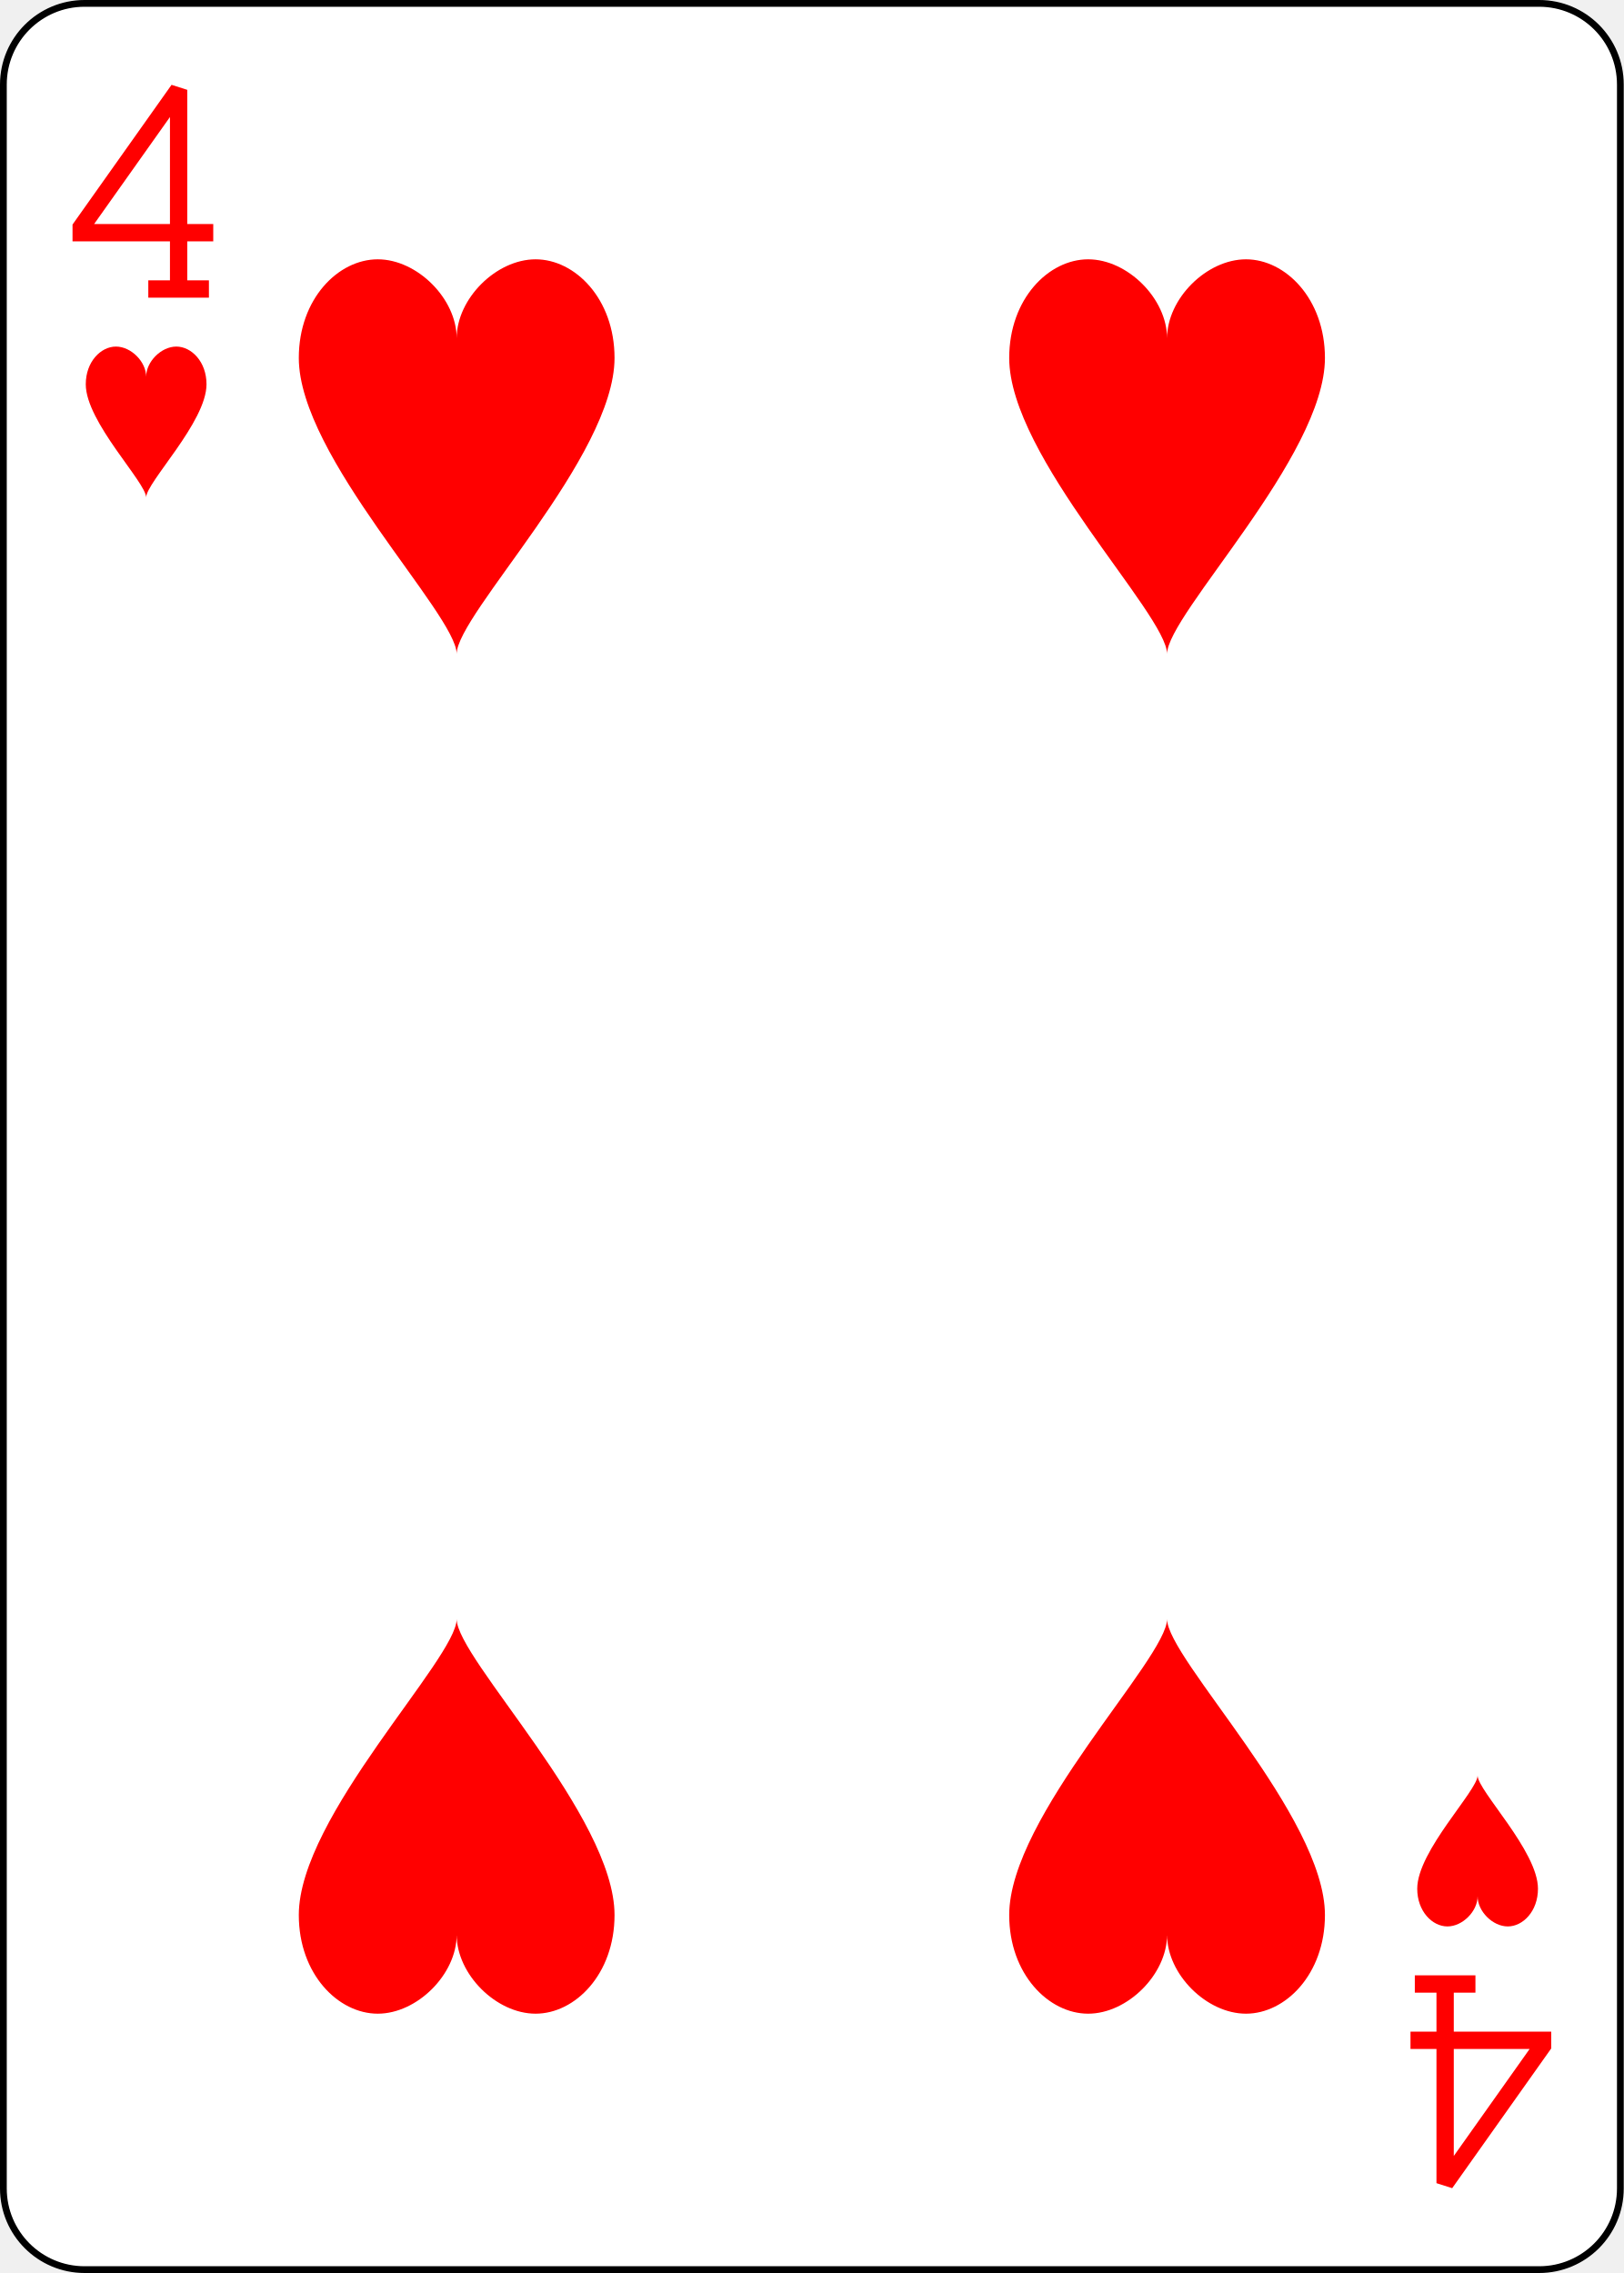
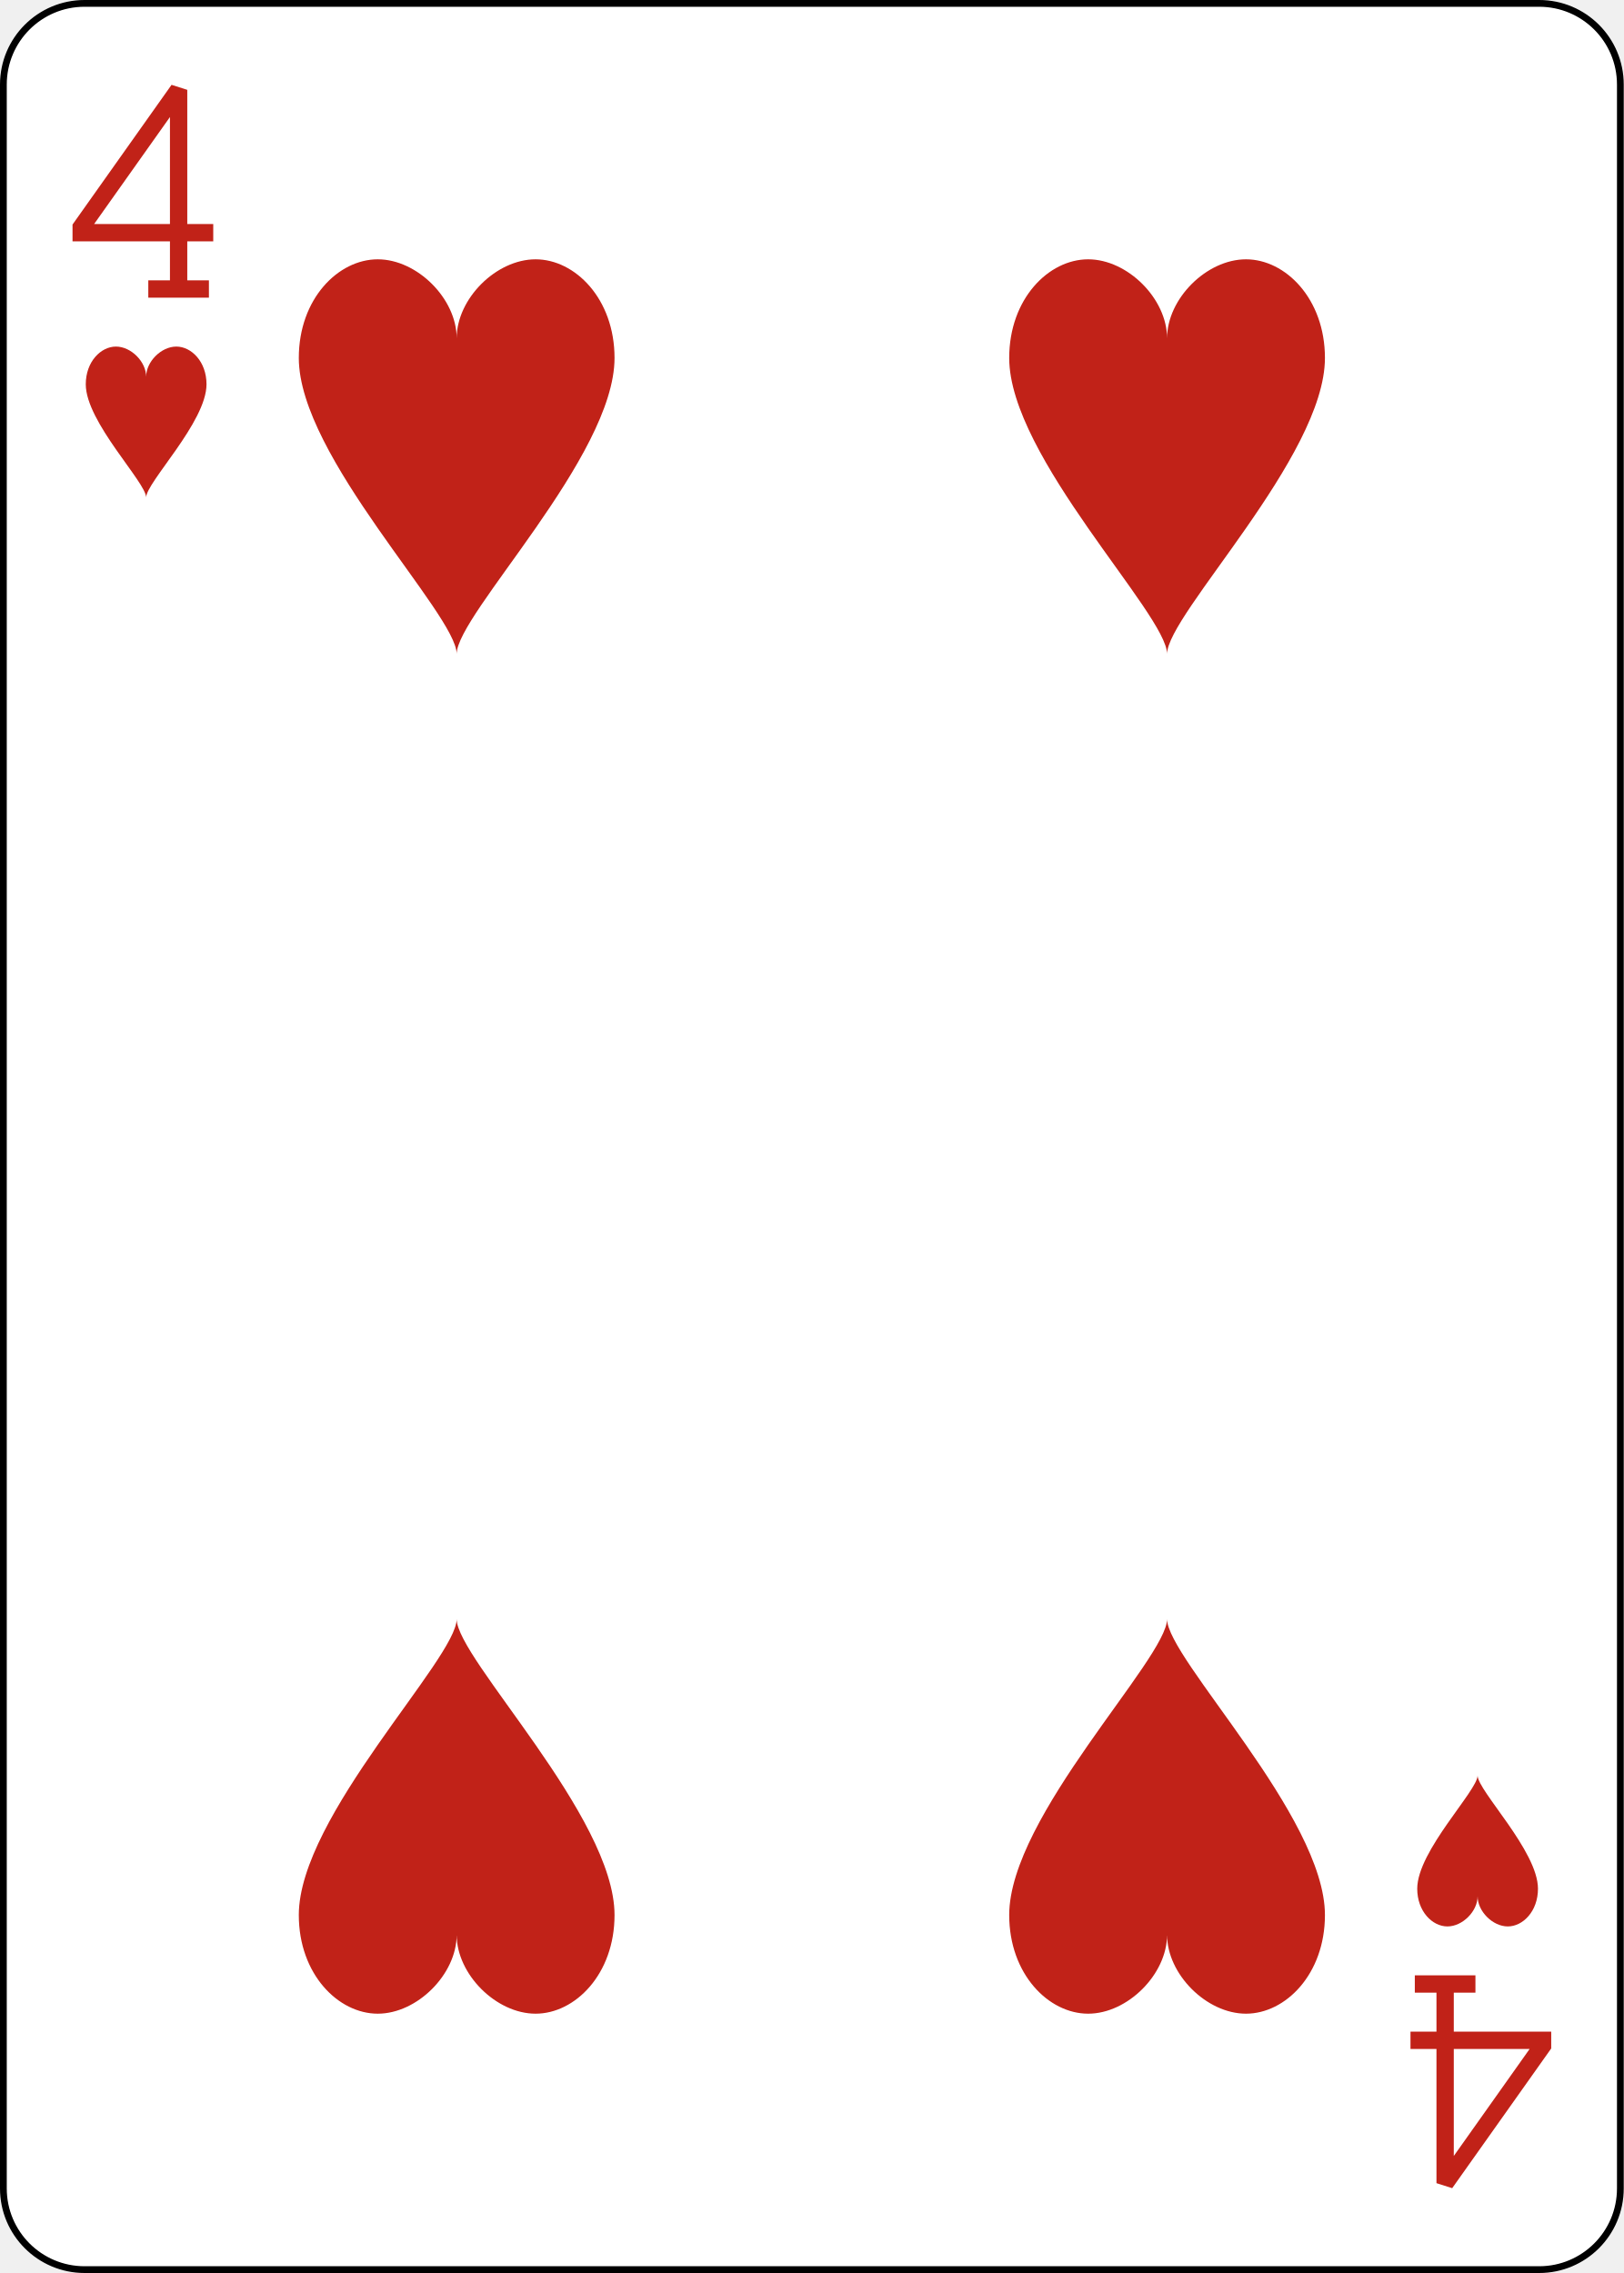
<svg xmlns="http://www.w3.org/2000/svg" xmlns:xlink="http://www.w3.org/1999/xlink" class="card" face="4H" height="3.5in" preserveAspectRatio="none" viewBox="-120 -168 240 336" width="2.5in">
  <defs>
    <symbol id="SH4" viewBox="-600 -600 1200 1200" preserveAspectRatio="xMinYMid">
-       <path d="M0 -300C0 -400 100 -500 200 -500C300 -500 400 -400 400 -250C400 0 0 400 0 500C0 400 -400 0 -400 -250C-400 -400 -300 -500 -200 -500C-100 -500 0 -400 -0 -300Z" fill="red" />
+       <path d="M0 -300C0 -400 100 -500 200 -500C300 -500 400 -400 400 -250C400 0 0 400 0 500C0 400 -400 0 -400 -250C-400 -400 -300 -500 -200 -500C-100 -500 0 -400 -0 -300Z" fill="#c12218" />
    </symbol>
    <symbol id="VH4" viewBox="-500 -500 1000 1000" preserveAspectRatio="xMinYMid">
-       <path d="M50 460L250 460M150 460L150 -460L-300 175L-300 200L270 200" stroke="red" stroke-width="80" stroke-linecap="square" stroke-miterlimit="1.5" fill="none" />
+       <path d="M50 460L250 460M150 460L150 -460L-300 175L-300 200L270 200" stroke="#c12218" stroke-width="80" stroke-linecap="square" stroke-miterlimit="1.5" fill="none" />
    </symbol>
  </defs>
  <rect width="239" height="335" x="-119.5" y="-167.5" rx="12" ry="12" fill="white" stroke="black" />
  <use xlink:href="#VH4" height="32" width="32" x="-114.4" y="-156" />
  <use xlink:href="#SH4" height="26.769" width="26.769" x="-111.784" y="-119" />
  <use xlink:href="#SH4" height="70" width="70" x="-87.501" y="-135.501" />
  <use xlink:href="#SH4" height="70" width="70" x="17.501" y="-135.501" />
  <g transform="rotate(180)">
    <use xlink:href="#VH4" height="32" width="32" x="-114.4" y="-156" />
    <use xlink:href="#SH4" height="26.769" width="26.769" x="-111.784" y="-119" />
    <use xlink:href="#SH4" height="70" width="70" x="-87.501" y="-135.501" />
    <use xlink:href="#SH4" height="70" width="70" x="17.501" y="-135.501" />
  </g>
</svg>
